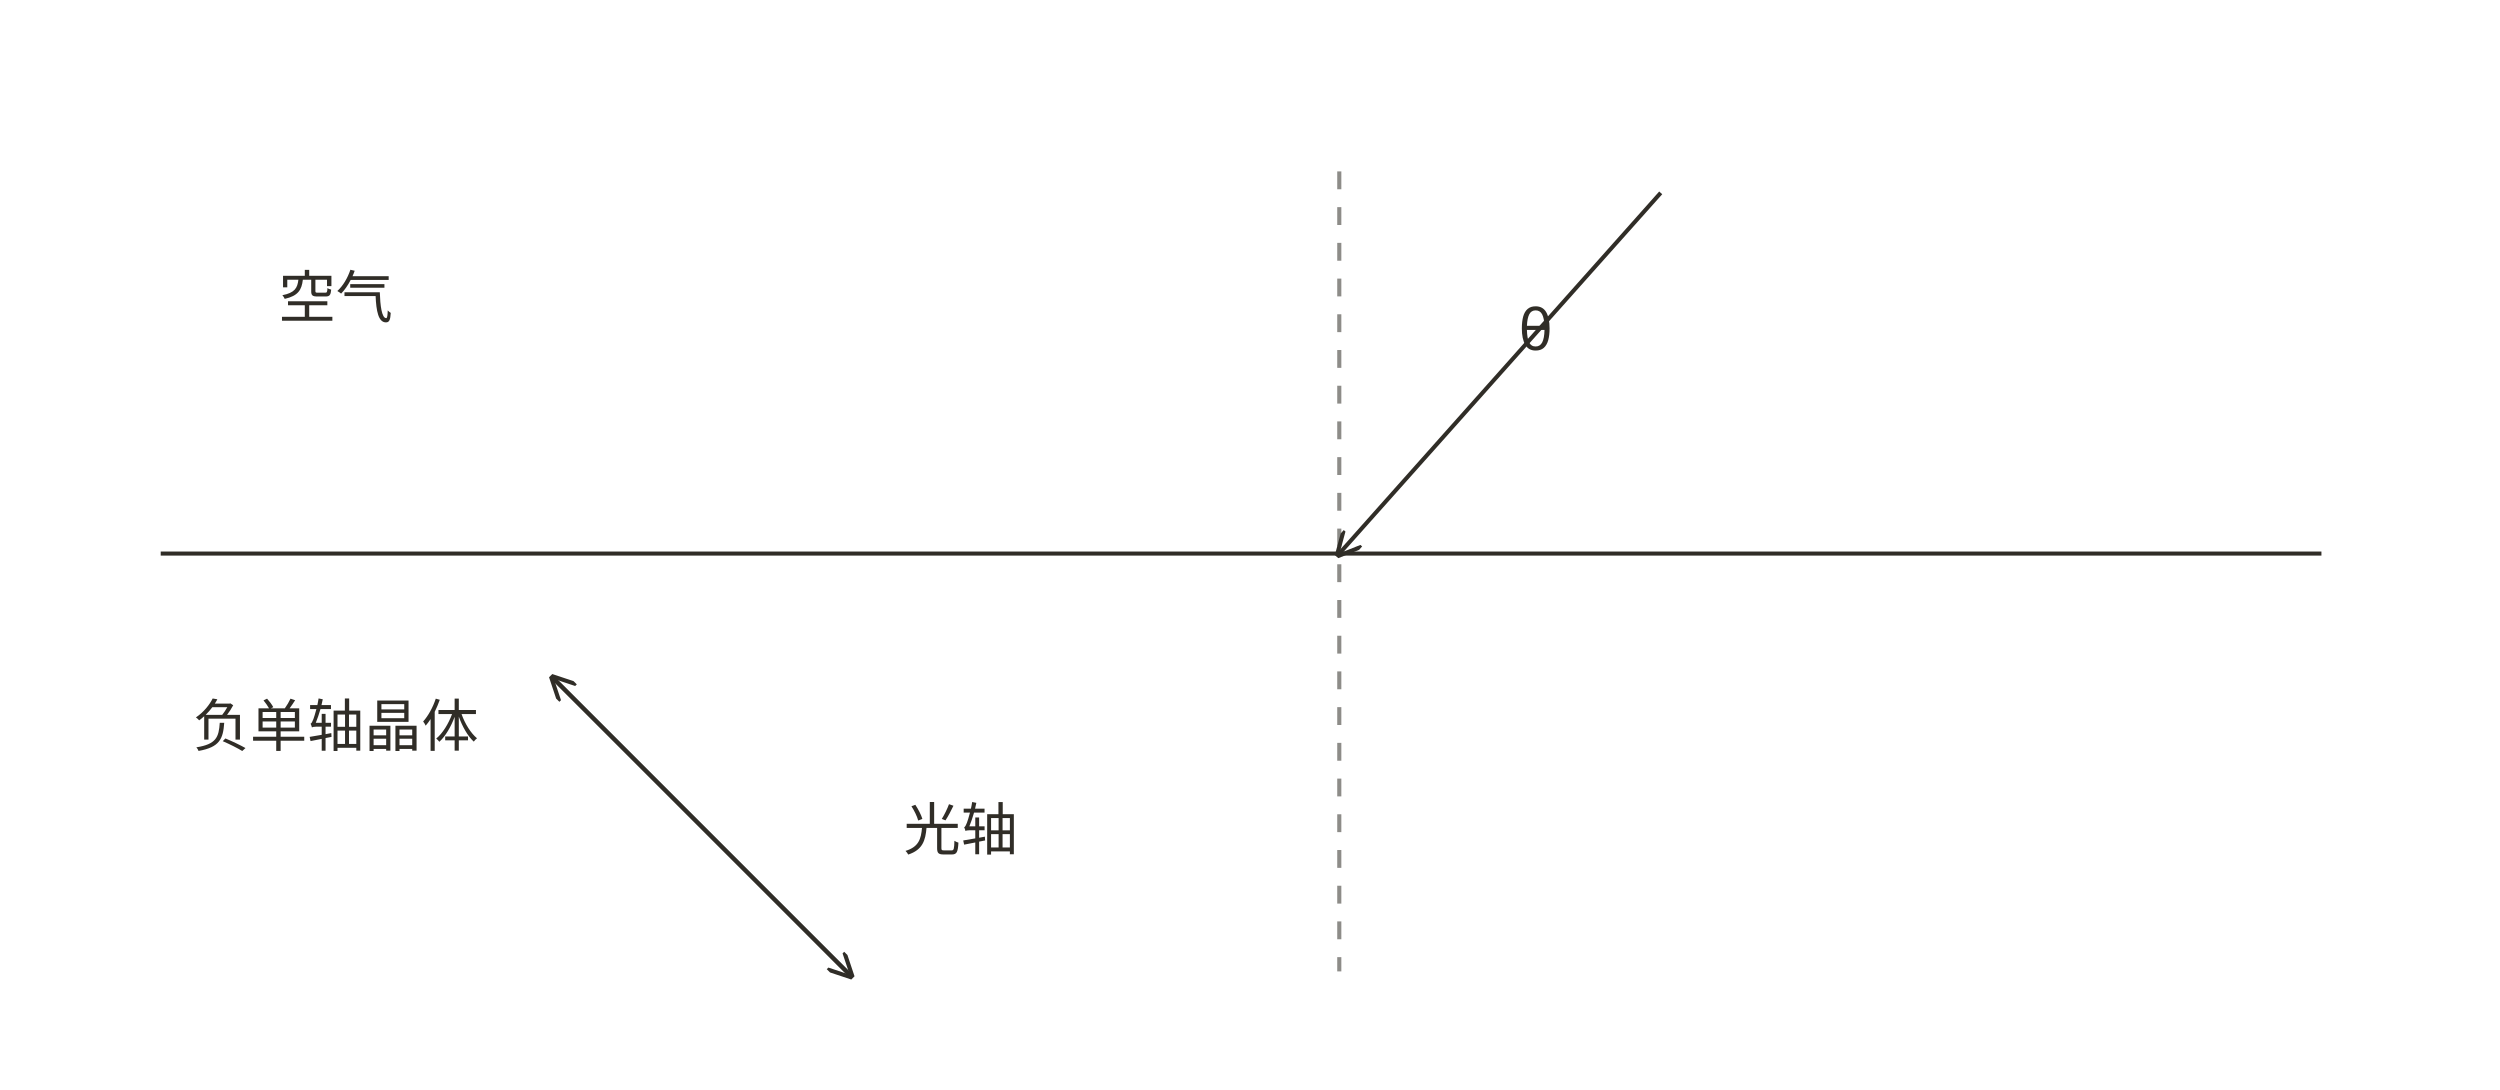
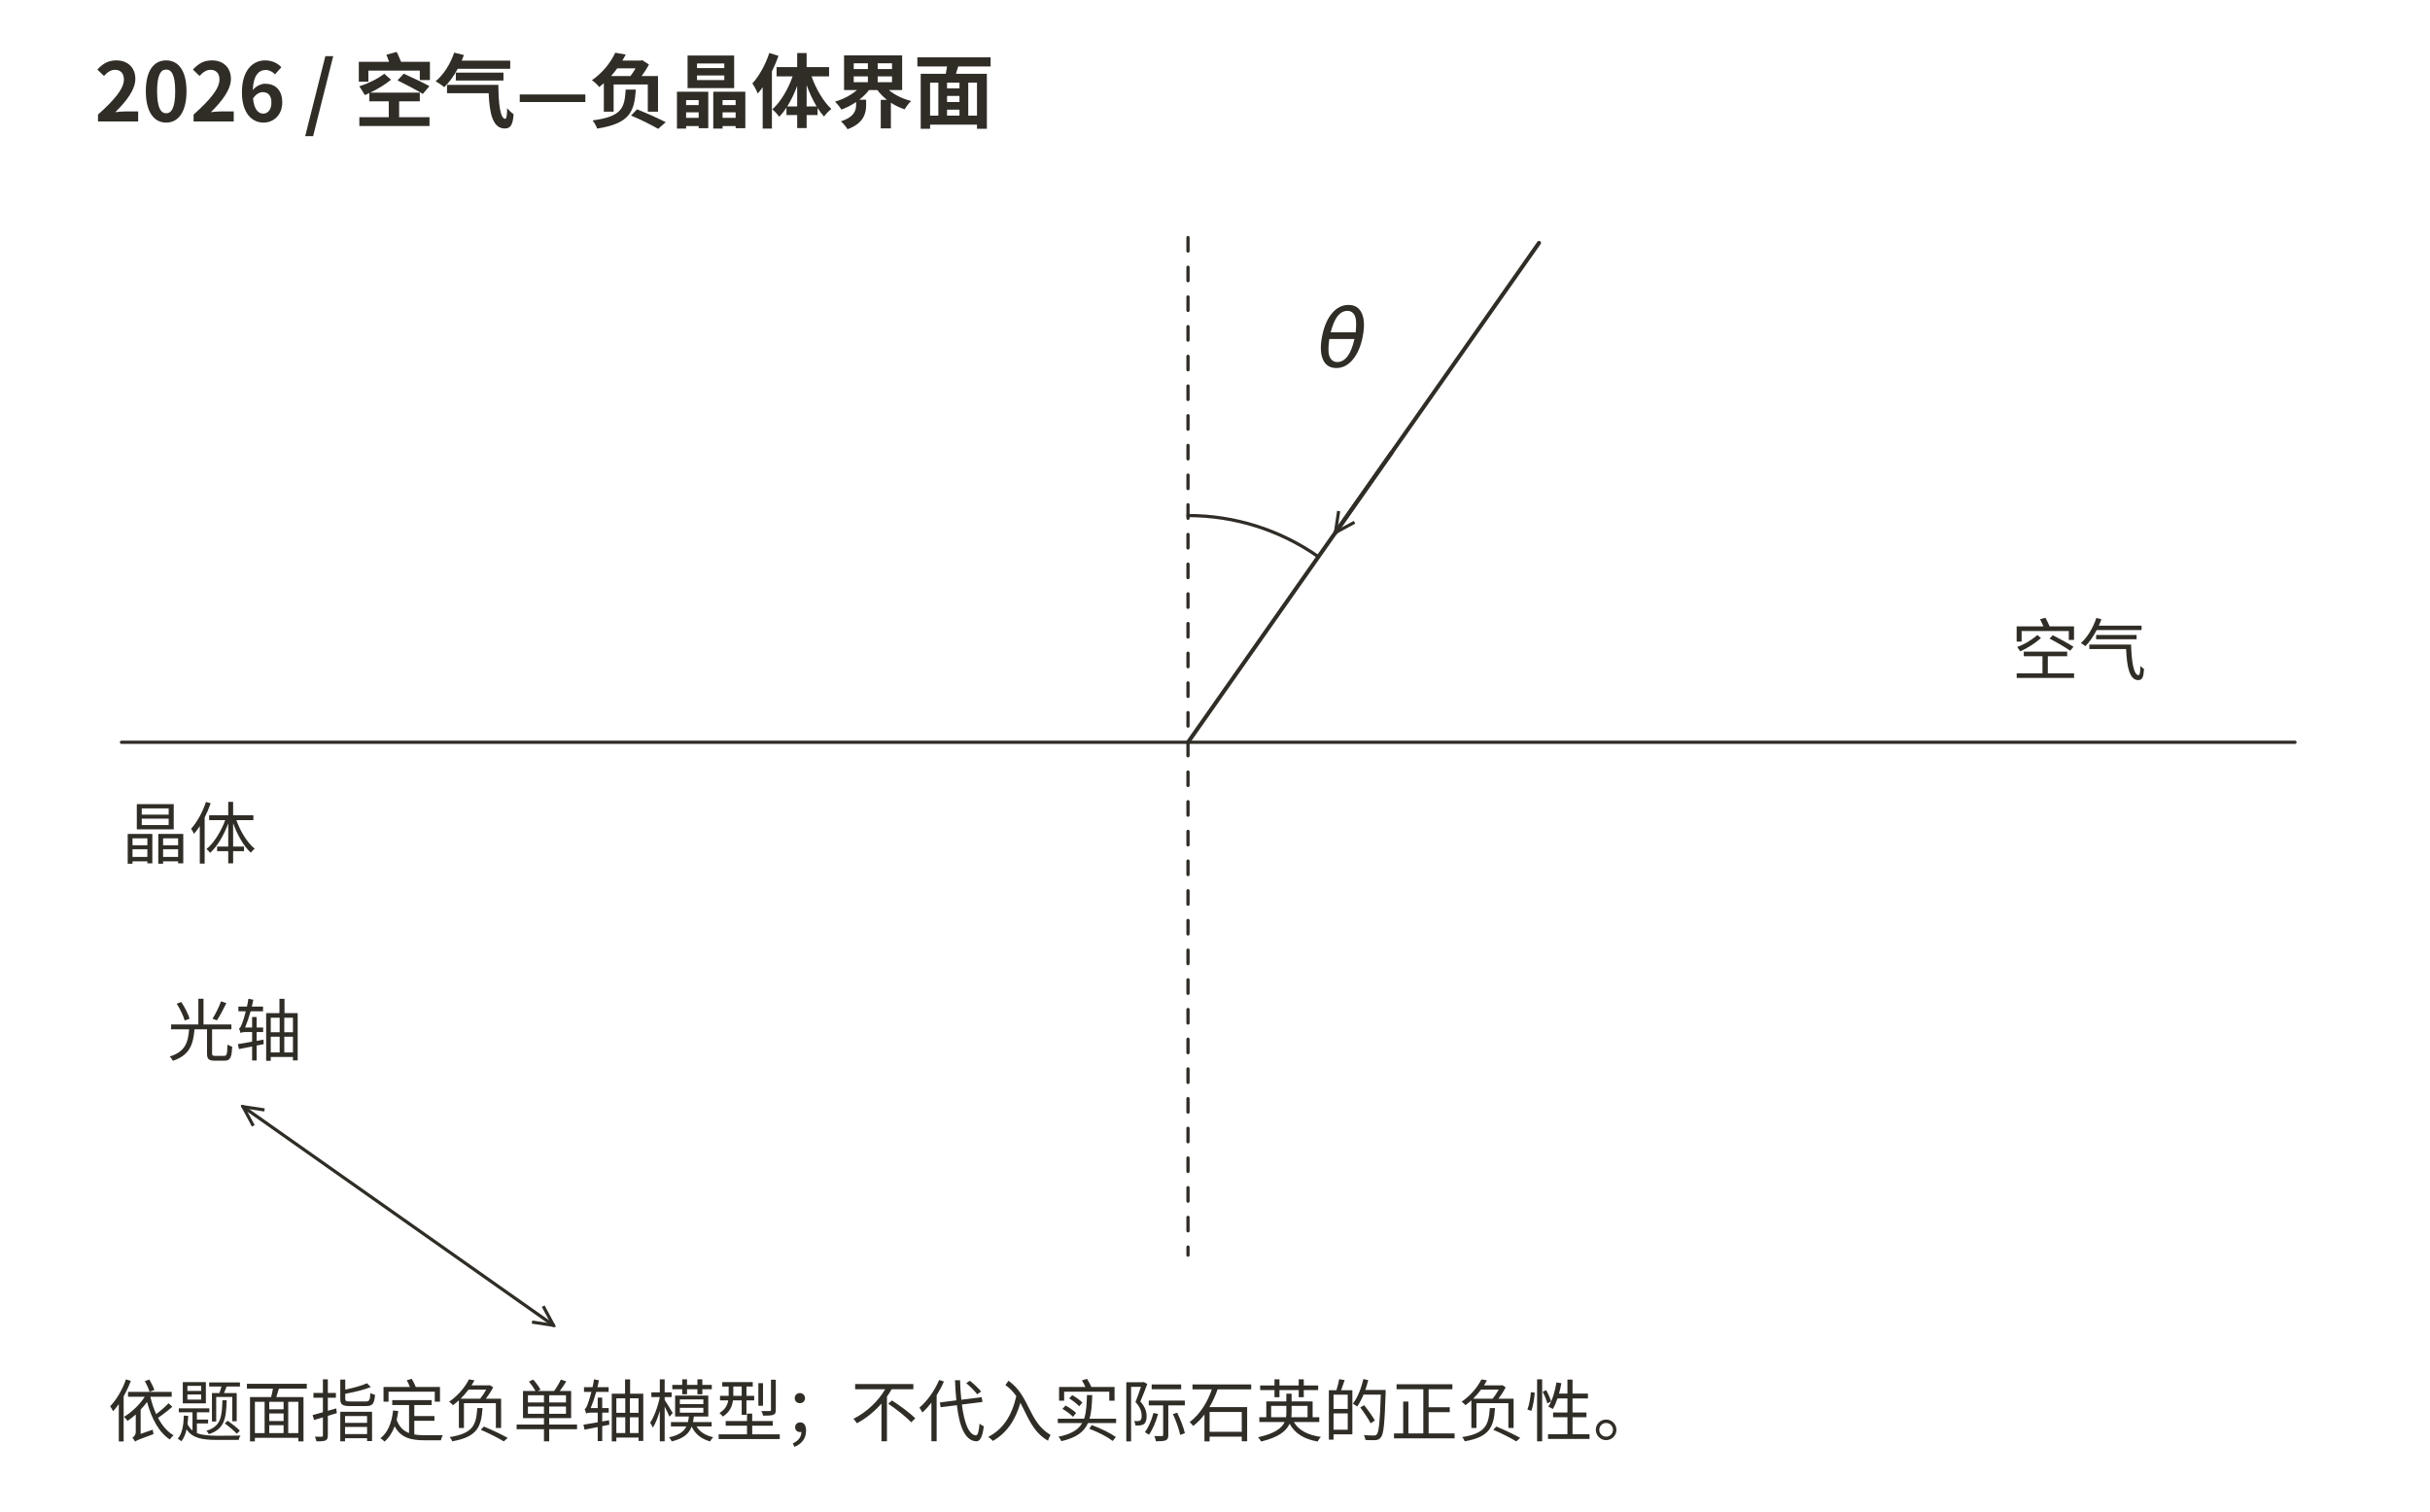
- <svg xmlns="http://www.w3.org/2000/svg" viewBox="0 0 700 305" role="img" aria-labelledby="title">
+ <svg xmlns="http://www.w3.org/2000/svg" width="900" height="560" viewBox="0 0 900 560" role="img" aria-labelledby="title description">
  <defs>
-     <marker id="arrow" viewBox="0 0 6 6" refX="5" refY="3" markerWidth="6" markerHeight="6" orient="auto-start-reverse">
-       <path d="M0 0L6 3L0 6" fill="none" stroke="#302d27" stroke-width=".9" />
+     <marker id="arrow" viewBox="0 0 10 10" refX="9" refY="5" markerWidth="9" markerHeight="9" markerUnits="userSpaceOnUse" orient="auto-start-reverse">
+       <path d="M1 1 L9 5 L1 9" fill="none" stroke="#302D27" stroke-width="1.3" />
    </marker>
-     <pattern id="hatch" width="8" height="8" patternUnits="userSpaceOnUse">
-       <path d="M-2 8L8-2M6 10L10 6" stroke="#302d27" stroke-width=".7" opacity=".45" />
-     </pattern>
+     <marker id="answer-arrow" viewBox="0 0 10 10" refX="9" refY="5" markerWidth="10" markerHeight="10" markerUnits="userSpaceOnUse" orient="auto">
+       <path d="M1 1 L9 5 L1 9" fill="none" stroke="#346D68" stroke-width="1.4" />
+     </marker>
  </defs>
-   <style>path,line,rect,circle,ellipse{fill:none;stroke:#302d27;stroke-width:1.15;vector-effect:non-scaling-stroke;stroke-linejoin:round}text{fill:#302d27;stroke:none;font:16px 'Microsoft YaHei','Segoe UI',sans-serif}.small{font-size:13px}</style>
-   <path d="M45 155L650 155" />
-   <path d="M375 48L375 272" stroke-dasharray="5 5" opacity=".55" />
-   <path d="M465 54L375 155" marker-end="url(#arrow)" />
-   <text x="430" y="98" text-anchor="middle">θ</text>
-   <text x="94" y="89" text-anchor="middle">空气</text>
-   <text x="94" y="209" text-anchor="middle">负单轴晶体</text>
-   <path d="M155 190L238 273" marker-end="url(#arrow)" />
-   <path d="M238 273L155 190" marker-end="url(#arrow)" />
-   <text x="253" y="238" text-anchor="start">光轴</text>
+   <style>
+ .line {fill:none;stroke:#302D27;stroke-width:1.2;stroke-linejoin:round;stroke-linecap:round;vector-effect:non-scaling-stroke}
+ .ray {stroke-width:1.5}
+ .answer {stroke:#346D68;stroke-width:1.5}
+ text {fill:#302D27;font:28px 'Noto Sans CJK SC','Microsoft YaHei',sans-serif}
+ .math {font-family:'DejaVu Sans',sans-serif;font-style:italic;font-size:30px}
+ .heading {font-size:30px;font-weight:600}
+ .note {font-size:25px}
+ .number {font-size:25px;fill:#346D68}
+ .result {fill:#346D68}
+ .caution {fill:#976333}
+ </style>
+   <text x="35" y="45" class="heading" text-anchor="start">2026 / 空气—负晶体界面</text>
+   <path class="line " d="M45,275 L850,275" />
+   <path class="line " d="M440,88 L440,465" stroke-dasharray="5 6" />
+   <style>
+  .secondary{stroke:#976333;stroke-width:1.5}
+  @media (prefers-color-scheme:dark){
+  .line{stroke:#E8DCC3}text{fill:#E8DCC3}.answer{stroke:#9CCBBB}.result,.number{fill:#9CCBBB}
+  .secondary{stroke:#DDB587}.caution{fill:#DDB587}
+  #arrow path{stroke:#E8DCC3}#answer-arrow path{stroke:#9CCBBB}
+  circle[style]{fill:#E8DCC3!important}
+  }
+  </style>
+   <path class="line ray" d="M570,90 L440,275" />
+   <path class="line ray" d="M515.4,167.7 L494.6,197.3" marker-end="url(#arrow)" />
+   <text x="488" y="136" class="math" text-anchor="start">θ</text>
+   <path class="line " d="M 440 191 A84 84 0 0 1 488.2 206.2" />
+   <text x="745" y="250" class="note" text-anchor="start">空气</text>
+   <text x="45" y="318" class="note" text-anchor="start">晶体</text>
+   <path class="line " d="M90,410 L205,491" marker-end="url(#arrow)" marker-start="url(#arrow)" />
+   <text x="62" y="391" class="note" text-anchor="start">光轴</text>
+   <text x="40" y="532" class="note" text-anchor="start">依题面指定负单轴模型；不代入实际石英的正负性。</text>
</svg>
